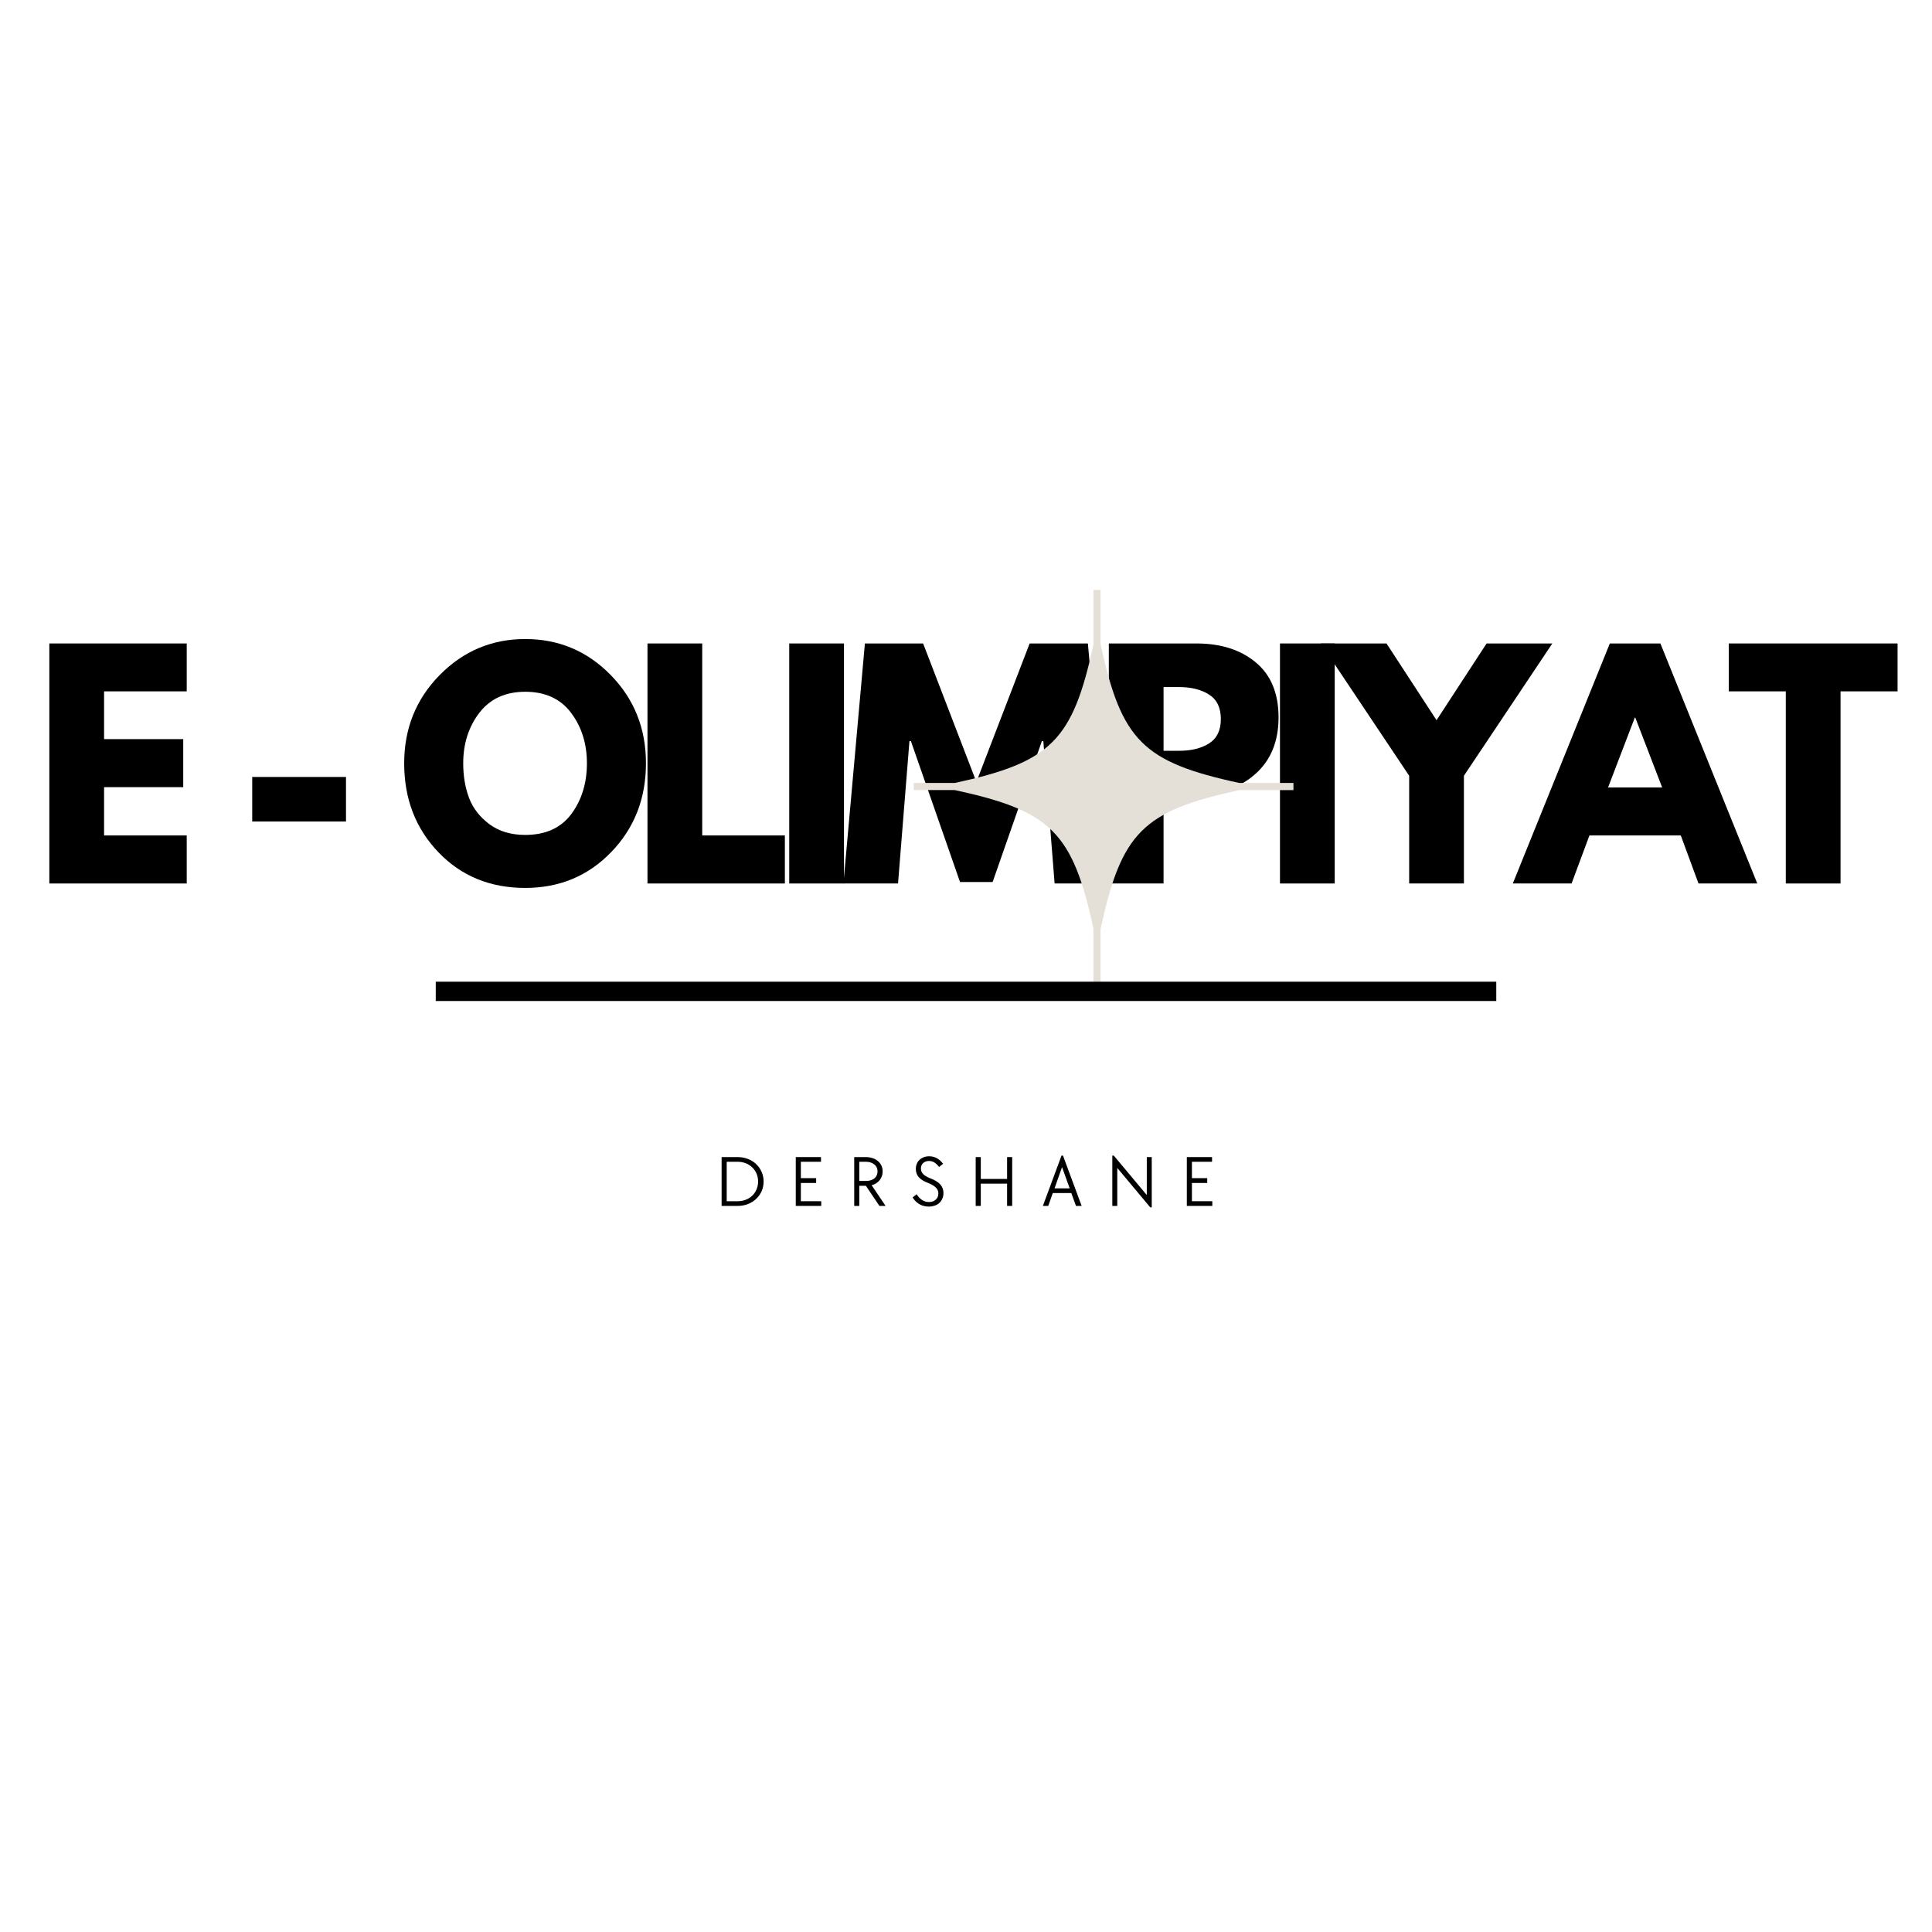
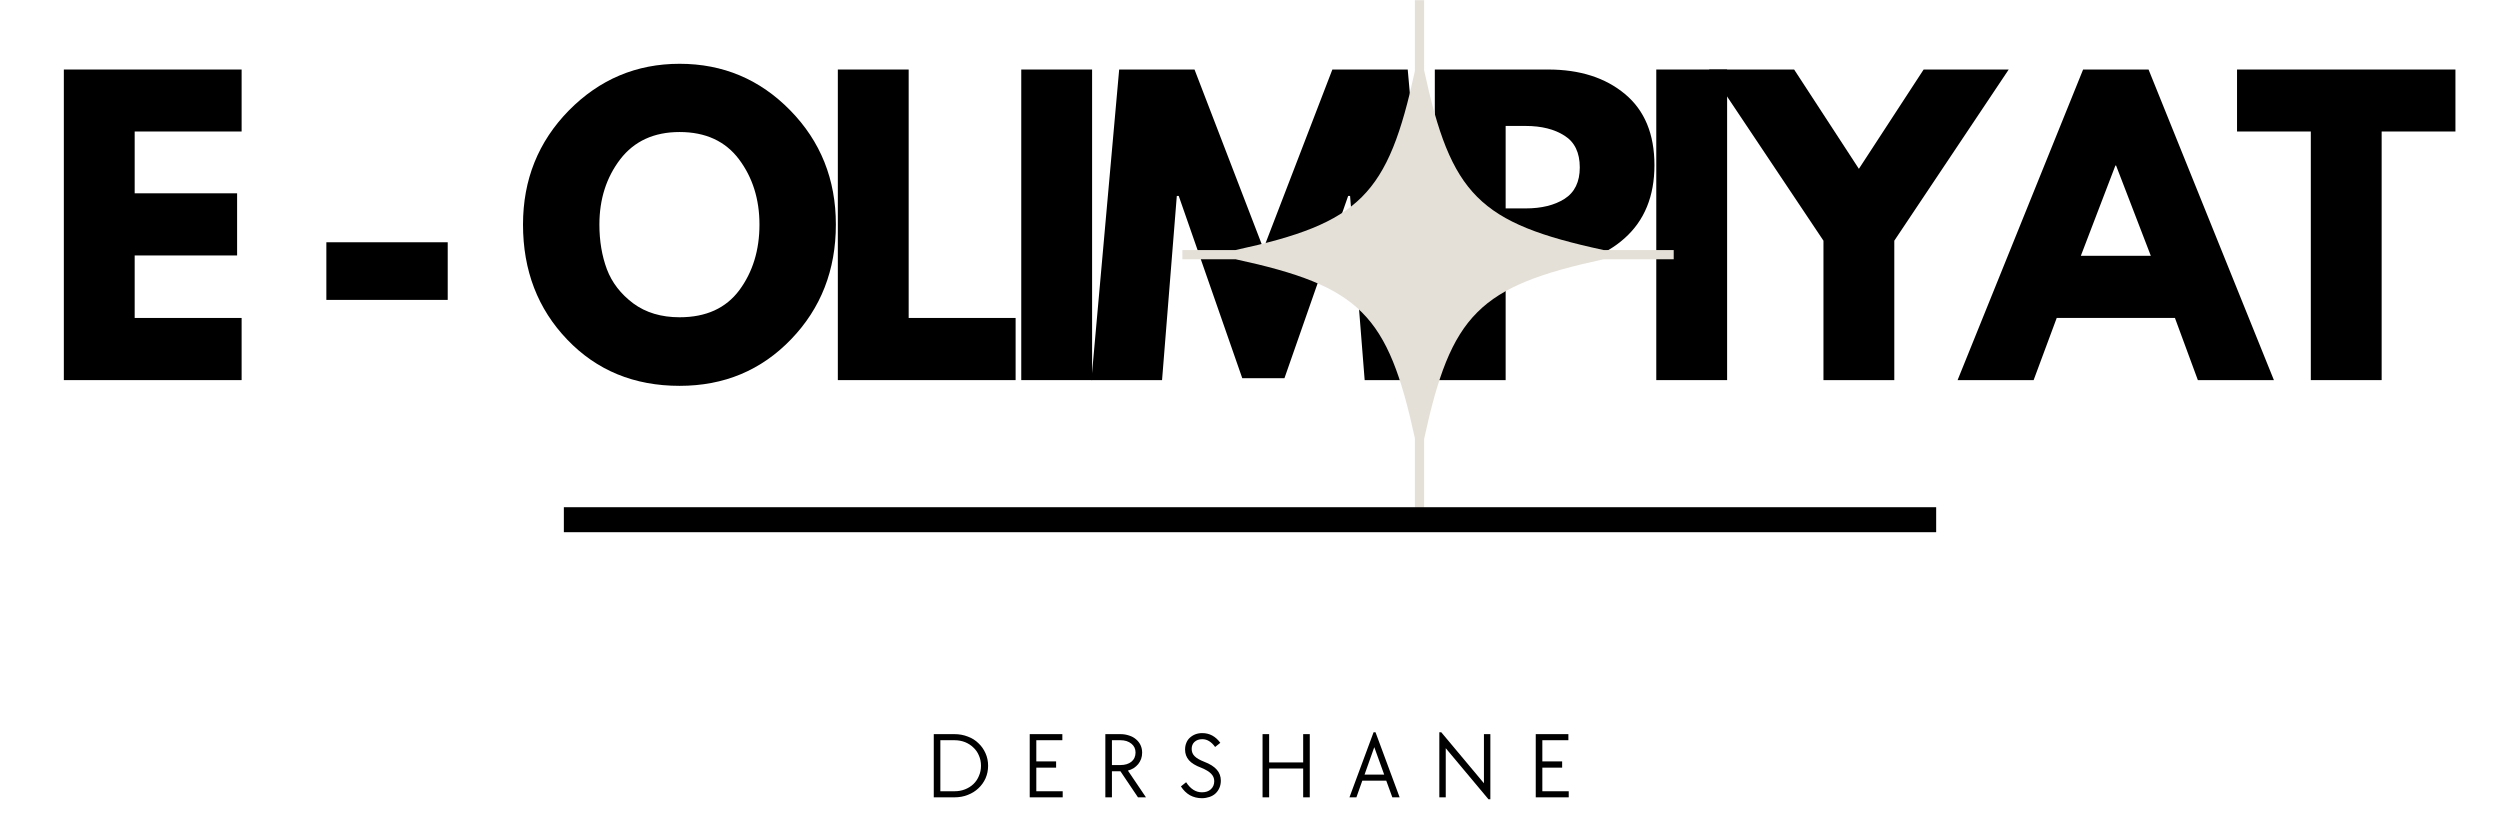
- <svg xmlns="http://www.w3.org/2000/svg" width="300" zoomAndPan="magnify" viewBox="0 0 224.88 225" height="300" preserveAspectRatio="xMidYMid meet" version="1.0">
+ <svg xmlns="http://www.w3.org/2000/svg" width="300" zoomAndPan="magnify" viewBox="0 0 224.88 75" height="100" preserveAspectRatio="xMidYMid meet" version="1.0">
  <defs>
    <g />
-     <clipPath id="e77b528d45">
-       <path d="M 106.348 68.699 L 150.574 68.699 L 150.574 114.426 L 106.348 114.426 Z M 106.348 68.699 " clip-rule="nonzero" />
+     <clipPath id="ad3e3b5437">
+       <path d="M 106.348 0.02 L 150.574 0.02 L 150.574 45.746 L 106.348 45.746 Z M 106.348 0.02 " clip-rule="nonzero" />
    </clipPath>
  </defs>
  <g fill="#000000" fill-opacity="1">
-     <g transform="translate(3.654577, 102.8907)">
+     <g transform="translate(3.654577, 34.21003)">
      <g>
        <path d="M 18.031 -27.953 L 18.031 -22.375 L 8.406 -22.375 L 8.406 -16.812 L 17.625 -16.812 L 17.625 -11.219 L 8.406 -11.219 L 8.406 -5.594 L 18.031 -5.594 L 18.031 0 L 2.031 0 L 2.031 -27.953 Z M 18.031 -27.953 " />
      </g>
    </g>
  </g>
  <g fill="#000000" fill-opacity="1">
-     <g transform="translate(20.67126, 102.8907)">
+     <g transform="translate(20.67126, 34.21003)">
      <g />
    </g>
  </g>
  <g fill="#000000" fill-opacity="1">
-     <g transform="translate(27.28119, 102.8907)">
+     <g transform="translate(27.28119, 34.21003)">
      <g>
        <path d="M 2.031 -12.406 L 12.953 -12.406 L 12.953 -7.219 L 2.031 -7.219 Z M 2.031 -12.406 " />
      </g>
    </g>
  </g>
  <g fill="#000000" fill-opacity="1">
-     <g transform="translate(39.61991, 102.8907)">
+     <g transform="translate(39.61991, 34.21003)">
      <g />
    </g>
  </g>
  <g fill="#000000" fill-opacity="1">
-     <g transform="translate(46.22983, 102.8907)">
+     <g transform="translate(46.22983, 34.21003)">
      <g>
        <path d="M 0.781 -14 C 0.781 -18.039 2.156 -21.461 4.906 -24.266 C 7.664 -27.066 10.988 -28.469 14.875 -28.469 C 18.781 -28.469 22.098 -27.07 24.828 -24.281 C 27.566 -21.488 28.938 -18.062 28.938 -14 C 28.938 -9.906 27.594 -6.461 24.906 -3.672 C 22.219 -0.879 18.875 0.516 14.875 0.516 C 10.789 0.516 7.422 -0.867 4.766 -3.641 C 2.109 -6.41 0.781 -9.863 0.781 -14 Z M 7.656 -14 C 7.656 -12.531 7.879 -11.191 8.328 -9.984 C 8.785 -8.773 9.578 -7.75 10.703 -6.906 C 11.836 -6.07 13.227 -5.656 14.875 -5.656 C 17.25 -5.656 19.039 -6.469 20.25 -8.094 C 21.457 -9.727 22.062 -11.695 22.062 -14 C 22.062 -16.281 21.445 -18.238 20.219 -19.875 C 18.988 -21.508 17.207 -22.328 14.875 -22.328 C 12.57 -22.328 10.789 -21.508 9.531 -19.875 C 8.281 -18.238 7.656 -16.281 7.656 -14 Z M 7.656 -14 " />
      </g>
    </g>
  </g>
  <g fill="#000000" fill-opacity="1">
-     <g transform="translate(73.31428, 102.8907)">
+     <g transform="translate(73.31428, 34.21003)">
      <g>
        <path d="M 8.406 -27.953 L 8.406 -5.594 L 18.031 -5.594 L 18.031 0 L 2.031 0 L 2.031 -27.953 Z M 8.406 -27.953 " />
      </g>
    </g>
  </g>
  <g fill="#000000" fill-opacity="1">
-     <g transform="translate(89.82249, 102.8907)">
+     <g transform="translate(89.82249, 34.21003)">
      <g>
        <path d="M 8.406 -27.953 L 8.406 0 L 2.031 0 L 2.031 -27.953 Z M 8.406 -27.953 " />
      </g>
    </g>
  </g>
  <g fill="#000000" fill-opacity="1">
-     <g transform="translate(97.61885, 102.8907)">
+     <g transform="translate(97.61885, 34.21003)">
      <g>
        <path d="M 25.141 0 L 23.828 -16.578 L 23.656 -16.578 L 17.922 -0.172 L 14.125 -0.172 L 8.406 -16.578 L 8.234 -16.578 L 6.906 0 L 0.547 0 L 3.047 -27.953 L 9.828 -27.953 L 16.031 -11.828 L 22.234 -27.953 L 29.016 -27.953 L 31.516 0 Z M 25.141 0 " />
      </g>
    </g>
  </g>
  <g fill="#000000" fill-opacity="1">
-     <g transform="translate(127.0423, 102.8907)">
+     <g transform="translate(127.0423, 34.21003)">
      <g>
        <path d="M 2.031 -27.953 L 12.234 -27.953 C 15.078 -27.953 17.379 -27.219 19.141 -25.75 C 20.91 -24.281 21.797 -22.145 21.797 -19.344 C 21.797 -16.551 20.898 -14.359 19.109 -12.766 C 17.328 -11.172 15.035 -10.375 12.234 -10.375 L 8.406 -10.375 L 8.406 0 L 2.031 0 Z M 8.406 -15.453 L 10.203 -15.453 C 11.629 -15.453 12.797 -15.738 13.703 -16.312 C 14.617 -16.895 15.078 -17.836 15.078 -19.141 C 15.078 -20.473 14.617 -21.426 13.703 -22 C 12.797 -22.582 11.629 -22.875 10.203 -22.875 L 8.406 -22.875 Z M 8.406 -15.453 " />
      </g>
    </g>
  </g>
  <g fill="#000000" fill-opacity="1">
-     <g transform="translate(146.9742, 102.8907)">
+     <g transform="translate(146.9742, 34.21003)">
      <g>
        <path d="M 8.406 -27.953 L 8.406 0 L 2.031 0 L 2.031 -27.953 Z M 8.406 -27.953 " />
      </g>
    </g>
  </g>
  <g fill="#000000" fill-opacity="1">
-     <g transform="translate(154.7706, 102.8907)">
+     <g transform="translate(154.7706, 34.21003)">
      <g>
        <path d="M -1.016 -27.953 L 6.641 -27.953 L 12.469 -19.016 L 18.297 -27.953 L 25.953 -27.953 L 15.656 -12.547 L 15.656 0 L 9.281 0 L 9.281 -12.547 Z M -1.016 -27.953 " />
      </g>
    </g>
  </g>
  <g fill="#000000" fill-opacity="1">
-     <g transform="translate(177.0754, 102.8907)">
+     <g transform="translate(177.0754, 34.21003)">
      <g>
        <path d="M 16.234 -27.953 L 27.516 0 L 20.672 0 L 18.609 -5.594 L 7.969 -5.594 L 5.891 0 L -0.953 0 L 10.344 -27.953 Z M 16.438 -11.188 L 13.312 -19.312 L 13.25 -19.312 L 10.141 -11.188 Z M 16.438 -11.188 " />
      </g>
    </g>
  </g>
  <g fill="#000000" fill-opacity="1">
-     <g transform="translate(201.0073, 102.8907)">
+     <g transform="translate(201.0073, 34.21003)">
      <g>
        <path d="M 0.266 -22.375 L 0.266 -27.953 L 19.922 -27.953 L 19.922 -22.375 L 13.281 -22.375 L 13.281 0 L 6.906 0 L 6.906 -22.375 Z M 0.266 -22.375 " />
      </g>
    </g>
  </g>
-   <g clip-path="url(#e77b528d45)">
-     <path fill="#e4e0d7" d="M 150.824 91.184 L 144.266 91.184 C 133.035 88.754 130.539 86.25 128.109 75.004 L 128.109 68.703 L 127.281 68.703 L 127.281 75.07 C 124.855 86.258 122.348 88.758 111.141 91.184 L 106.355 91.184 L 106.355 92.012 L 111.141 92.012 C 122.348 94.438 124.855 96.938 127.281 108.129 L 127.281 114.379 L 128.109 114.379 L 128.109 108.195 C 130.539 96.949 133.035 94.445 144.266 92.016 L 150.824 92.016 Z M 150.824 91.184 " fill-opacity="1" fill-rule="nonzero" />
+   <g clip-path="url(#ad3e3b5437)">
+     <path fill="#e4e0d7" d="M 150.824 22.504 L 144.266 22.504 C 133.035 20.074 130.539 17.566 128.109 6.324 L 128.109 0.02 L 127.281 0.02 L 127.281 6.391 C 124.855 17.578 122.348 20.078 111.141 22.504 L 106.355 22.504 L 106.355 23.332 L 111.141 23.332 C 122.348 25.758 124.855 28.258 127.281 39.445 L 127.281 45.699 L 128.109 45.699 L 128.109 39.512 C 130.539 28.27 133.035 25.762 144.266 23.332 L 150.824 23.332 Z M 150.824 22.504 " fill-opacity="1" fill-rule="nonzero" />
  </g>
  <g fill="#000000" fill-opacity="1">
-     <g transform="translate(83.21313, 140.4407)">
+     <g transform="translate(83.21313, 71.75999)">
      <g>
        <path d="M 0.766 -5.688 L 2.625 -5.688 C 3.062 -5.688 3.461 -5.613 3.828 -5.469 C 4.203 -5.332 4.52 -5.133 4.781 -4.875 C 5.051 -4.625 5.266 -4.32 5.422 -3.969 C 5.578 -3.625 5.656 -3.25 5.656 -2.844 C 5.656 -2.438 5.578 -2.055 5.422 -1.703 C 5.266 -1.359 5.051 -1.062 4.781 -0.812 C 4.52 -0.562 4.203 -0.363 3.828 -0.219 C 3.461 -0.07 3.062 0 2.625 0 L 0.766 0 Z M 2.625 -0.547 C 2.969 -0.547 3.285 -0.602 3.578 -0.719 C 3.867 -0.832 4.117 -0.988 4.328 -1.188 C 4.547 -1.395 4.711 -1.641 4.828 -1.922 C 4.953 -2.203 5.016 -2.508 5.016 -2.844 C 5.016 -3.176 4.953 -3.484 4.828 -3.766 C 4.711 -4.047 4.547 -4.285 4.328 -4.484 C 4.117 -4.691 3.867 -4.852 3.578 -4.969 C 3.285 -5.082 2.969 -5.141 2.625 -5.141 L 1.359 -5.141 L 1.359 -0.547 Z M 2.625 -0.547 " />
      </g>
    </g>
  </g>
  <g fill="#000000" fill-opacity="1">
-     <g transform="translate(91.84864, 140.4407)">
+     <g transform="translate(91.84864, 71.75999)">
      <g>
        <path d="M 0.766 -5.688 L 3.703 -5.688 L 3.703 -5.141 L 1.359 -5.141 L 1.359 -3.234 L 3.141 -3.234 L 3.141 -2.672 L 1.359 -2.672 L 1.359 -0.547 L 3.734 -0.547 L 3.734 0 L 0.766 0 Z M 0.766 -5.688 " />
      </g>
    </g>
  </g>
  <g fill="#000000" fill-opacity="1">
-     <g transform="translate(98.65497, 140.4407)">
+     <g transform="translate(98.65497, 71.75999)">
      <g>
        <path d="M 0.766 -5.688 L 2.125 -5.688 C 2.406 -5.688 2.664 -5.645 2.906 -5.562 C 3.145 -5.488 3.352 -5.375 3.531 -5.219 C 3.707 -5.07 3.844 -4.895 3.938 -4.688 C 4.031 -4.488 4.078 -4.266 4.078 -4.016 C 4.078 -3.816 4.047 -3.629 3.984 -3.453 C 3.922 -3.285 3.832 -3.129 3.719 -2.984 C 3.602 -2.848 3.469 -2.727 3.312 -2.625 C 3.156 -2.531 2.984 -2.457 2.797 -2.406 L 4.422 0 L 3.703 0 L 2.125 -2.344 L 1.359 -2.344 L 1.359 0 L 0.766 0 Z M 2.125 -2.906 C 2.531 -2.906 2.859 -3.004 3.109 -3.203 C 3.359 -3.41 3.484 -3.688 3.484 -4.031 C 3.484 -4.363 3.359 -4.629 3.109 -4.828 C 2.859 -5.035 2.531 -5.141 2.125 -5.141 L 1.359 -5.141 L 1.359 -2.906 Z M 2.125 -2.906 " />
      </g>
    </g>
  </g>
  <g fill="#000000" fill-opacity="1">
-     <g transform="translate(105.9718, 140.4407)">
+     <g transform="translate(105.9718, 71.75999)">
      <g>
        <path d="M 2.141 0.078 C 1.754 0.078 1.395 -0.008 1.062 -0.188 C 0.738 -0.375 0.469 -0.641 0.25 -0.984 L 0.719 -1.359 C 1.113 -0.754 1.586 -0.453 2.141 -0.453 C 2.473 -0.453 2.738 -0.539 2.938 -0.719 C 3.145 -0.906 3.25 -1.148 3.25 -1.453 C 3.25 -1.711 3.156 -1.938 2.969 -2.125 C 2.789 -2.312 2.5 -2.488 2.094 -2.656 C 1.57 -2.852 1.195 -3.082 0.969 -3.344 C 0.738 -3.613 0.625 -3.93 0.625 -4.297 C 0.625 -4.516 0.66 -4.711 0.734 -4.891 C 0.805 -5.078 0.91 -5.234 1.047 -5.359 C 1.191 -5.492 1.359 -5.598 1.547 -5.672 C 1.734 -5.742 1.941 -5.781 2.172 -5.781 C 2.828 -5.781 3.367 -5.488 3.797 -4.906 L 3.328 -4.531 C 3.16 -4.77 2.977 -4.945 2.781 -5.062 C 2.594 -5.176 2.391 -5.234 2.172 -5.234 C 1.879 -5.234 1.645 -5.148 1.469 -4.984 C 1.301 -4.828 1.219 -4.617 1.219 -4.359 C 1.219 -4.098 1.305 -3.879 1.484 -3.703 C 1.66 -3.523 1.945 -3.359 2.344 -3.203 C 2.863 -3.004 3.242 -2.766 3.484 -2.484 C 3.723 -2.211 3.844 -1.883 3.844 -1.5 C 3.844 -1.27 3.801 -1.055 3.719 -0.859 C 3.633 -0.66 3.516 -0.488 3.359 -0.344 C 3.211 -0.207 3.031 -0.102 2.812 -0.031 C 2.602 0.039 2.379 0.078 2.141 0.078 Z M 2.141 0.078 " />
      </g>
    </g>
  </g>
  <g fill="#000000" fill-opacity="1">
-     <g transform="translate(112.8036, 140.4407)">
+     <g transform="translate(112.8036, 71.75999)">
      <g>
        <path d="M 0.766 -5.688 L 1.359 -5.688 L 1.359 -3.141 L 4.422 -3.141 L 4.422 -5.688 L 5.016 -5.688 L 5.016 0 L 4.422 0 L 4.422 -2.594 L 1.359 -2.594 L 1.359 0 L 0.766 0 Z M 0.766 -5.688 " />
      </g>
    </g>
  </g>
  <g fill="#000000" fill-opacity="1">
-     <g transform="translate(121.1414, 140.4407)">
+     <g transform="translate(121.1414, 71.75999)">
      <g>
        <path d="M 2.422 -5.859 L 2.594 -5.859 L 4.766 0 L 4.109 0 L 3.562 -1.5 L 1.406 -1.5 L 0.875 0 L 0.25 0 Z M 3.375 -2.047 L 2.484 -4.516 L 1.609 -2.047 Z M 3.375 -2.047 " />
      </g>
    </g>
  </g>
  <g fill="#000000" fill-opacity="1">
-     <g transform="translate(128.7134, 140.4407)">
+     <g transform="translate(128.7134, 71.75999)">
      <g>
        <path d="M 1.344 -4.422 L 1.344 0 L 0.766 0 L 0.766 -5.859 L 0.938 -5.859 L 4.781 -1.266 L 4.781 -5.688 L 5.359 -5.688 L 5.359 0.172 L 5.188 0.172 Z M 1.344 -4.422 " />
      </g>
    </g>
  </g>
  <g fill="#000000" fill-opacity="1">
-     <g transform="translate(137.3915, 140.4407)">
+     <g transform="translate(137.3915, 71.75999)">
      <g>
        <path d="M 0.766 -5.688 L 3.703 -5.688 L 3.703 -5.141 L 1.359 -5.141 L 1.359 -3.234 L 3.141 -3.234 L 3.141 -2.672 L 1.359 -2.672 L 1.359 -0.547 L 3.734 -0.547 L 3.734 0 L 0.766 0 Z M 0.766 -5.688 " />
      </g>
    </g>
  </g>
-   <path stroke-linecap="butt" transform="matrix(0.7496, 0, 0, 0.7496, 50.68638, 114.3283)" fill="none" stroke-linejoin="miter" d="M 0.001 1.501 L 164.766 1.501 " stroke="#000000" stroke-width="3" stroke-opacity="1" stroke-miterlimit="4" />
+   <path stroke-linecap="butt" transform="matrix(0.7496, 0, 0, 0.7496, 50.68638, 45.64761)" fill="none" stroke-linejoin="miter" d="M 0.001 1.502 L 164.766 1.502 " stroke="#000000" stroke-width="3" stroke-opacity="1" stroke-miterlimit="4" />
</svg>
